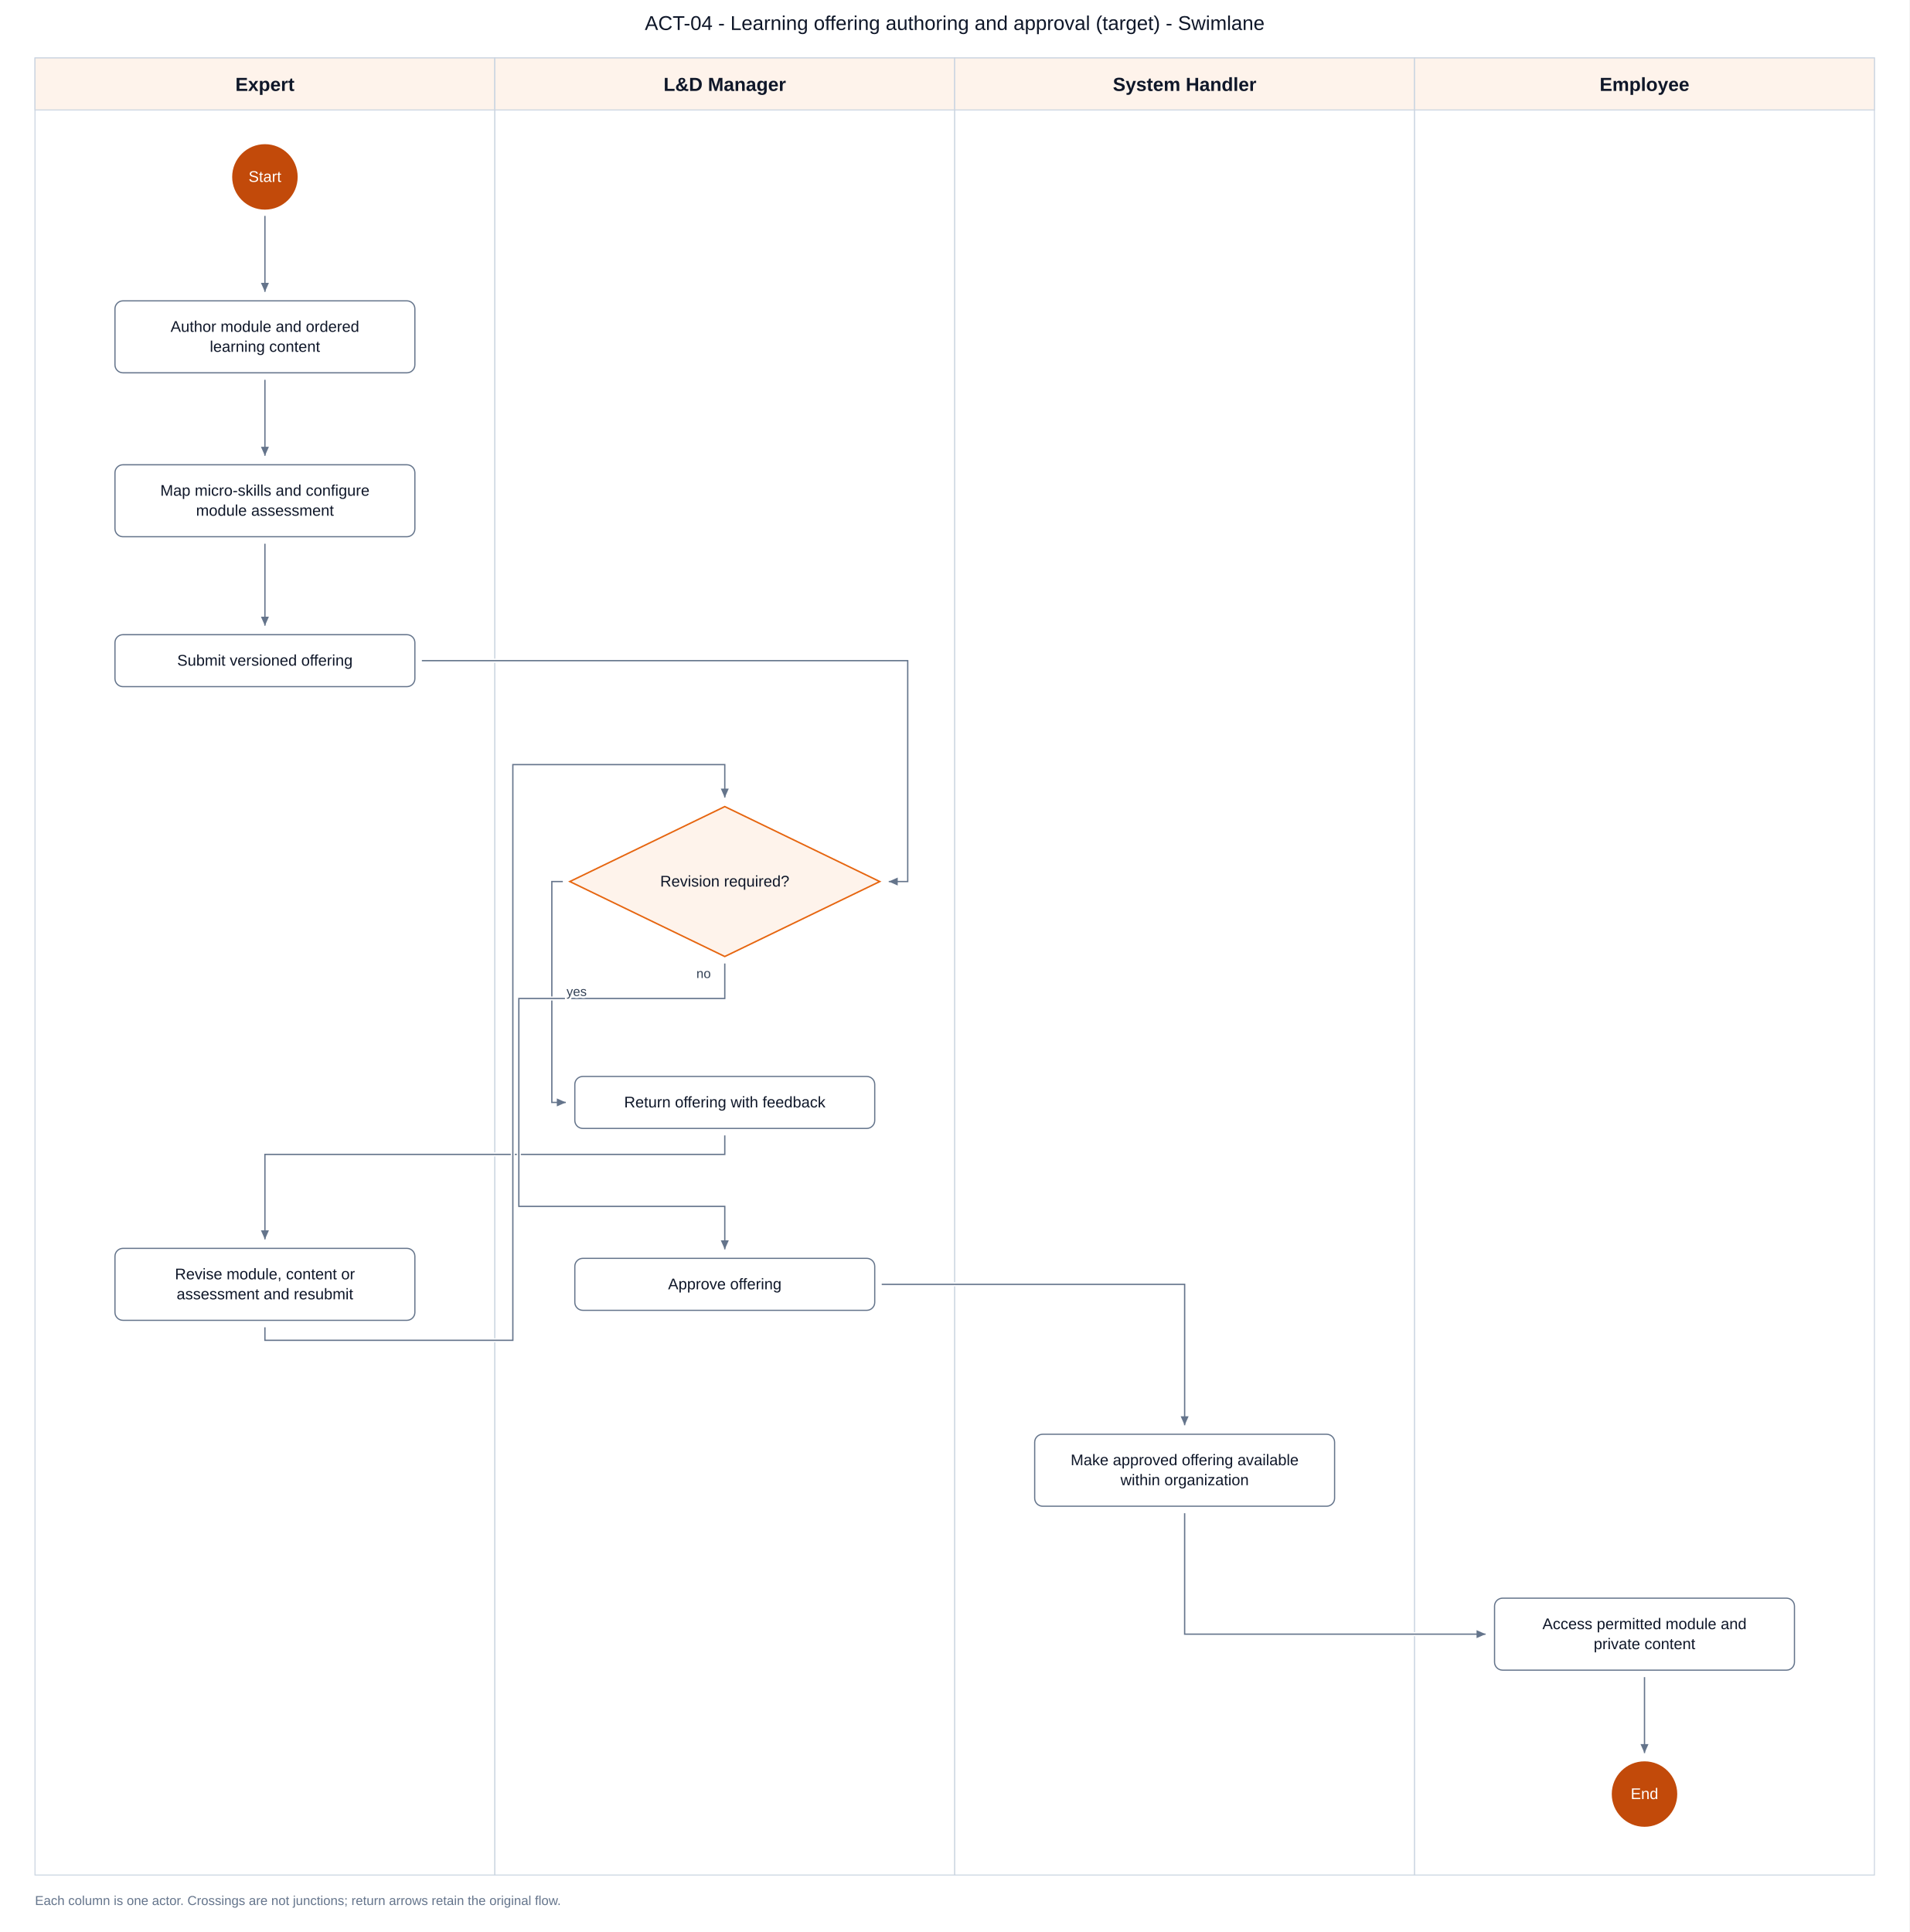
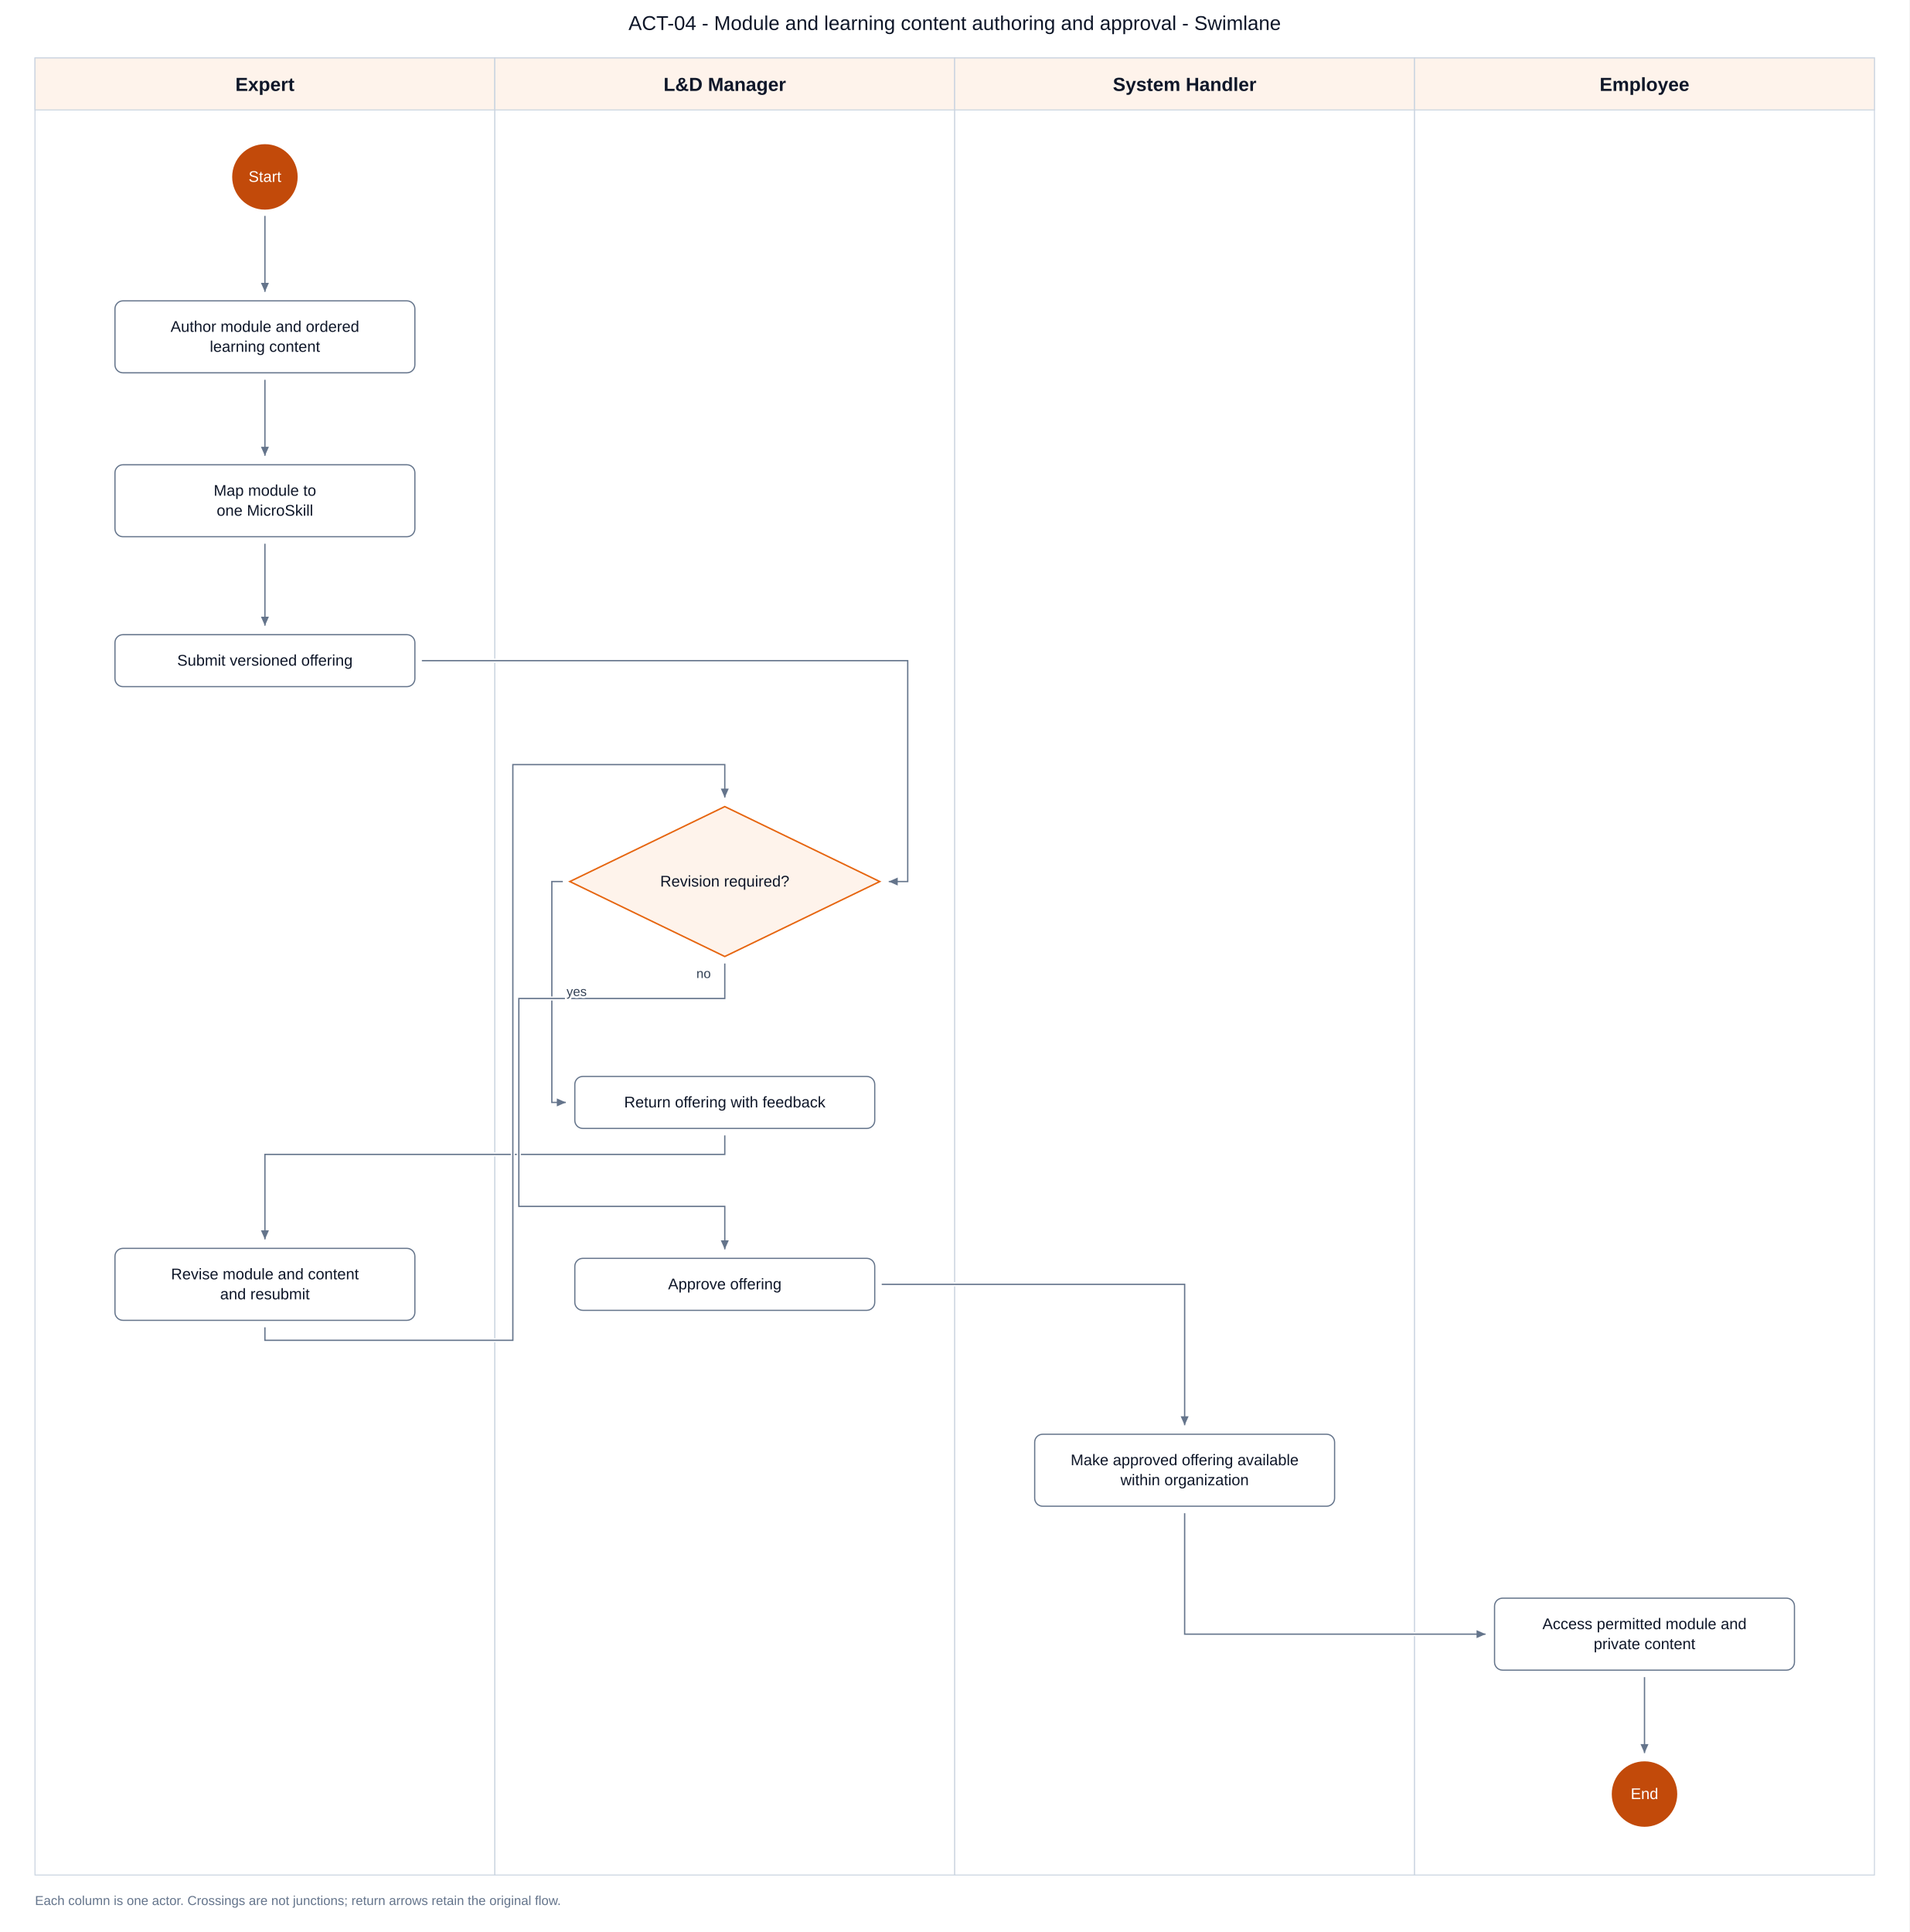
<svg xmlns="http://www.w3.org/2000/svg" width="1910" height="1933" viewBox="0 0 1910 1933" role="img" aria-labelledby="title desc">
  <rect width="100%" height="100%" fill="white" />
  <g font-family="Arial, sans-serif">
-     <text x="955" y="30" text-anchor="middle" font-size="20" fill="#0f1729">ACT-04 - Learning offering authoring and approval (target) - Swimlane</text>
+     <text x="955" y="30" text-anchor="middle" font-size="20" fill="#0f1729">ACT-04 - Module and learning content authoring and approval - Swimlane</text>
    <g data-lane="Expert">
      <rect x="35" y="58" width="460" height="1818" fill="white" stroke="#cbd5e1" stroke-width="1" />
      <rect x="35" y="58" width="460" height="52" fill="#fef3eb" stroke="#cbd5e1" stroke-width="1" />
      <text class="lane-header" x="265" y="91" text-anchor="middle" font-size="19" font-weight="700" fill="#0f1729">Expert</text>
    </g>
    <g data-lane="L&amp;D Manager">
      <rect x="495" y="58" width="460" height="1818" fill="white" stroke="#cbd5e1" stroke-width="1" />
      <rect x="495" y="58" width="460" height="52" fill="#fef3eb" stroke="#cbd5e1" stroke-width="1" />
      <text class="lane-header" x="725" y="91" text-anchor="middle" font-size="19" font-weight="700" fill="#0f1729">L&amp;D Manager</text>
    </g>
    <g data-lane="System Handler">
      <rect x="955" y="58" width="460" height="1818" fill="white" stroke="#cbd5e1" stroke-width="1" />
      <rect x="955" y="58" width="460" height="52" fill="#fef3eb" stroke="#cbd5e1" stroke-width="1" />
      <text class="lane-header" x="1185" y="91" text-anchor="middle" font-size="19" font-weight="700" fill="#0f1729">System Handler</text>
    </g>
    <g data-lane="Employee">
      <rect x="1415" y="58" width="460" height="1818" fill="white" stroke="#cbd5e1" stroke-width="1" />
      <rect x="1415" y="58" width="460" height="52" fill="#fef3eb" stroke="#cbd5e1" stroke-width="1" />
      <text class="lane-header" x="1645" y="91" text-anchor="middle" font-size="19" font-weight="700" fill="#0f1729">Employee</text>
    </g>
    <g class="node" data-node="SRS_ACT_04_N1" data-original="SRS_ACT_04_N1" data-actor="Expert" data-kind="terminal">
      <circle cx="265" cy="177" r="32" fill="#c24a0a" stroke="#c24a0a" stroke-width="1.5" />
      <text x="265" y="182" text-anchor="middle" font-size="15.5" fill="#ffffff">Start</text>
    </g>
    <g class="node" data-node="SRS_ACT_04_N2" data-original="SRS_ACT_04_N2" data-actor="Expert" data-kind="action">
      <rect x="115" y="301" width="300" height="72" rx="8" fill="#ffffff" stroke="#64748b" stroke-width="1.2" />
      <text x="265" y="332" text-anchor="middle" font-size="15.5" fill="#0f1729">Author module and ordered</text>
      <text x="265" y="352" text-anchor="middle" font-size="15.5" fill="#0f1729">learning content</text>
    </g>
    <g class="node" data-node="SRS_ACT_04_N3" data-original="SRS_ACT_04_N3" data-actor="Expert" data-kind="action">
      <rect x="115" y="465" width="300" height="72" rx="8" fill="#ffffff" stroke="#64748b" stroke-width="1.2" />
-       <text x="265" y="496" text-anchor="middle" font-size="15.5" fill="#0f1729">Map micro-skills and configure</text>
-       <text x="265" y="516" text-anchor="middle" font-size="15.5" fill="#0f1729">module assessment</text>
+       <text x="265" y="496" text-anchor="middle" font-size="15.5" fill="#0f1729">Map module to</text>
+       <text x="265" y="516" text-anchor="middle" font-size="15.5" fill="#0f1729">one MicroSkill</text>
    </g>
    <g class="node" data-node="SRS_ACT_04_N4" data-original="SRS_ACT_04_N4" data-actor="Expert" data-kind="action">
      <rect x="115" y="635" width="300" height="52" rx="8" fill="#ffffff" stroke="#64748b" stroke-width="1.2" />
      <text x="265" y="666" text-anchor="middle" font-size="15.5" fill="#0f1729">Submit versioned offering</text>
    </g>
    <g class="node" data-node="SRS_ACT_04_N7" data-original="SRS_ACT_04_N7" data-actor="Expert" data-kind="action">
      <rect x="115" y="1249" width="300" height="72" rx="8" fill="#ffffff" stroke="#64748b" stroke-width="1.2" />
-       <text x="265" y="1280" text-anchor="middle" font-size="15.5" fill="#0f1729">Revise module, content or</text>
-       <text x="265" y="1300" text-anchor="middle" font-size="15.5" fill="#0f1729">assessment and resubmit</text>
+       <text x="265" y="1280" text-anchor="middle" font-size="15.5" fill="#0f1729">Revise module and content</text>
+       <text x="265" y="1300" text-anchor="middle" font-size="15.5" fill="#0f1729">and resubmit</text>
    </g>
    <g class="node" data-node="SRS_ACT_04_N5" data-original="SRS_ACT_04_N5" data-actor="L&amp;D Manager" data-kind="decision">
      <polygon points="725,807 880,882 725,957 570,882" fill="#fef3eb" stroke="#e6650f" stroke-width="1.5" />
      <text x="725" y="887" text-anchor="middle" font-size="15.5" fill="#0f1729">Revision required?</text>
    </g>
    <g class="node" data-node="SRS_ACT_04_N6" data-original="SRS_ACT_04_N6" data-actor="L&amp;D Manager" data-kind="action">
      <rect x="575" y="1077" width="300" height="52" rx="8" fill="#ffffff" stroke="#64748b" stroke-width="1.2" />
      <text x="725" y="1108" text-anchor="middle" font-size="15.5" fill="#0f1729">Return offering with feedback</text>
    </g>
    <g class="node" data-node="SRS_ACT_04_N8" data-original="SRS_ACT_04_N8" data-actor="L&amp;D Manager" data-kind="action">
      <rect x="575" y="1259" width="300" height="52" rx="8" fill="#ffffff" stroke="#64748b" stroke-width="1.2" />
      <text x="725" y="1290" text-anchor="middle" font-size="15.5" fill="#0f1729">Approve offering</text>
    </g>
    <g class="node" data-node="SRS_ACT_04_N9" data-original="SRS_ACT_04_N9" data-actor="System Handler" data-kind="action">
      <rect x="1035" y="1435" width="300" height="72" rx="8" fill="#ffffff" stroke="#64748b" stroke-width="1.2" />
      <text x="1185" y="1466" text-anchor="middle" font-size="15.5" fill="#0f1729">Make approved offering available</text>
      <text x="1185" y="1486" text-anchor="middle" font-size="15.5" fill="#0f1729">within organization</text>
    </g>
    <g class="node" data-node="SRS_ACT_04_N10" data-original="SRS_ACT_04_N10" data-actor="Employee" data-kind="action">
      <rect x="1495" y="1599" width="300" height="72" rx="8" fill="#ffffff" stroke="#64748b" stroke-width="1.2" />
      <text x="1645" y="1630" text-anchor="middle" font-size="15.5" fill="#0f1729">Access permitted module and</text>
      <text x="1645" y="1650" text-anchor="middle" font-size="15.5" fill="#0f1729">private content</text>
    </g>
    <g class="node" data-node="SRS_ACT_04_N11" data-original="SRS_ACT_04_N11" data-actor="Employee" data-kind="terminal">
      <circle cx="1645" cy="1795" r="32" fill="#c24a0a" stroke="#c24a0a" stroke-width="1.5" />
      <text x="1645" y="1800" text-anchor="middle" font-size="15.5" fill="#ffffff">End</text>
    </g>
    <path d="M265 216 L265 292" fill="none" stroke="white" stroke-width="4" />
    <path data-edge="SRS_ACT_04_N1|SRS_ACT_04_N2|" d="M265 216 L265 292" fill="none" stroke="#64748b" stroke-width="1.3" />
    <polygon data-arrowhead="SRS_ACT_04_N1|SRS_ACT_04_N2|" points="261,283 265,292 269,283" fill="#64748b" />
    <path d="M265 380 L265 456" fill="none" stroke="white" stroke-width="4" />
    <path data-edge="SRS_ACT_04_N2|SRS_ACT_04_N3|" d="M265 380 L265 456" fill="none" stroke="#64748b" stroke-width="1.3" />
    <polygon data-arrowhead="SRS_ACT_04_N2|SRS_ACT_04_N3|" points="261,447 265,456 269,447" fill="#64748b" />
    <path d="M265 544 L265 626" fill="none" stroke="white" stroke-width="4" />
    <path data-edge="SRS_ACT_04_N3|SRS_ACT_04_N4|" d="M265 544 L265 626" fill="none" stroke="#64748b" stroke-width="1.3" />
    <polygon data-arrowhead="SRS_ACT_04_N3|SRS_ACT_04_N4|" points="261,617 265,626 269,617" fill="#64748b" />
    <path d="M422 661 L908 661 L908 882 L889 882" fill="none" stroke="white" stroke-width="4" />
    <path data-edge="SRS_ACT_04_N4|SRS_ACT_04_N5|" d="M422 661 L908 661 L908 882 L889 882" fill="none" stroke="#64748b" stroke-width="1.3" />
    <polygon data-arrowhead="SRS_ACT_04_N4|SRS_ACT_04_N5|" points="898,878 889,882 898,886" fill="#64748b" />
    <path d="M563 882 L552 882 L552 1103 L566 1103" fill="none" stroke="white" stroke-width="4" />
    <path data-edge="SRS_ACT_04_N5|SRS_ACT_04_N6|yes" d="M563 882 L552 882 L552 1103 L566 1103" fill="none" stroke="#64748b" stroke-width="1.3" />
    <polygon data-arrowhead="SRS_ACT_04_N5|SRS_ACT_04_N6|yes" points="557,1107 566,1103 557,1099" fill="#64748b" />
    <path d="M725 1136 L725 1155 L265 1155 L265 1240" fill="none" stroke="white" stroke-width="4" />
    <path data-edge="SRS_ACT_04_N6|SRS_ACT_04_N7|" d="M725 1136 L725 1155 L265 1155 L265 1240" fill="none" stroke="#64748b" stroke-width="1.3" />
    <polygon data-arrowhead="SRS_ACT_04_N6|SRS_ACT_04_N7|" points="261,1231 265,1240 269,1231" fill="#64748b" />
    <path d="M265 1328 L265 1341 L513 1341 L513 765 L725 765 L725 798" fill="none" stroke="white" stroke-width="4" />
    <path data-edge="SRS_ACT_04_N7|SRS_ACT_04_N5|" d="M265 1328 L265 1341 L513 1341 L513 765 L725 765 L725 798" fill="none" stroke="#64748b" stroke-width="1.3" />
    <polygon data-arrowhead="SRS_ACT_04_N7|SRS_ACT_04_N5|" points="721,789 725,798 729,789" fill="#64748b" />
    <path d="M725 964 L725 999 L519 999 L519 1207 L725 1207 L725 1250" fill="none" stroke="white" stroke-width="4" />
    <path data-edge="SRS_ACT_04_N5|SRS_ACT_04_N8|no" d="M725 964 L725 999 L519 999 L519 1207 L725 1207 L725 1250" fill="none" stroke="#64748b" stroke-width="1.3" />
    <polygon data-arrowhead="SRS_ACT_04_N5|SRS_ACT_04_N8|no" points="721,1241 725,1250 729,1241" fill="#64748b" />
    <path d="M882 1285 L1185 1285 L1185 1426" fill="none" stroke="white" stroke-width="4" />
    <path data-edge="SRS_ACT_04_N8|SRS_ACT_04_N9|" d="M882 1285 L1185 1285 L1185 1426" fill="none" stroke="#64748b" stroke-width="1.3" />
    <polygon data-arrowhead="SRS_ACT_04_N8|SRS_ACT_04_N9|" points="1181,1417 1185,1426 1189,1417" fill="#64748b" />
    <path d="M1185 1514 L1185 1635 L1486 1635" fill="none" stroke="white" stroke-width="4" />
    <path data-edge="SRS_ACT_04_N9|SRS_ACT_04_N10|" d="M1185 1514 L1185 1635 L1486 1635" fill="none" stroke="#64748b" stroke-width="1.3" />
    <polygon data-arrowhead="SRS_ACT_04_N9|SRS_ACT_04_N10|" points="1477,1639 1486,1635 1477,1631" fill="#64748b" />
    <path d="M1645 1678 L1645 1754" fill="none" stroke="white" stroke-width="4" />
    <path data-edge="SRS_ACT_04_N10|SRS_ACT_04_N11|" d="M1645 1678 L1645 1754" fill="none" stroke="#64748b" stroke-width="1.3" />
    <polygon data-arrowhead="SRS_ACT_04_N10|SRS_ACT_04_N11|" points="1641,1745 1645,1754 1649,1745" fill="#64748b" />
    <text class="edge-label" x="576.8" y="996.5" text-anchor="middle" font-size="13" fill="#334155" style="paint-order:stroke;stroke:white;stroke-width:4px;stroke-linejoin:round">yes</text>
    <text class="edge-label" x="703.8" y="978.5" text-anchor="middle" font-size="13" fill="#334155" style="paint-order:stroke;stroke:white;stroke-width:4px;stroke-linejoin:round">no</text>
    <text x="35" y="1906" font-size="13" fill="#64748b">Each column is one actor. Crossings are not junctions; return arrows retain the original flow.</text>
  </g>
</svg>
